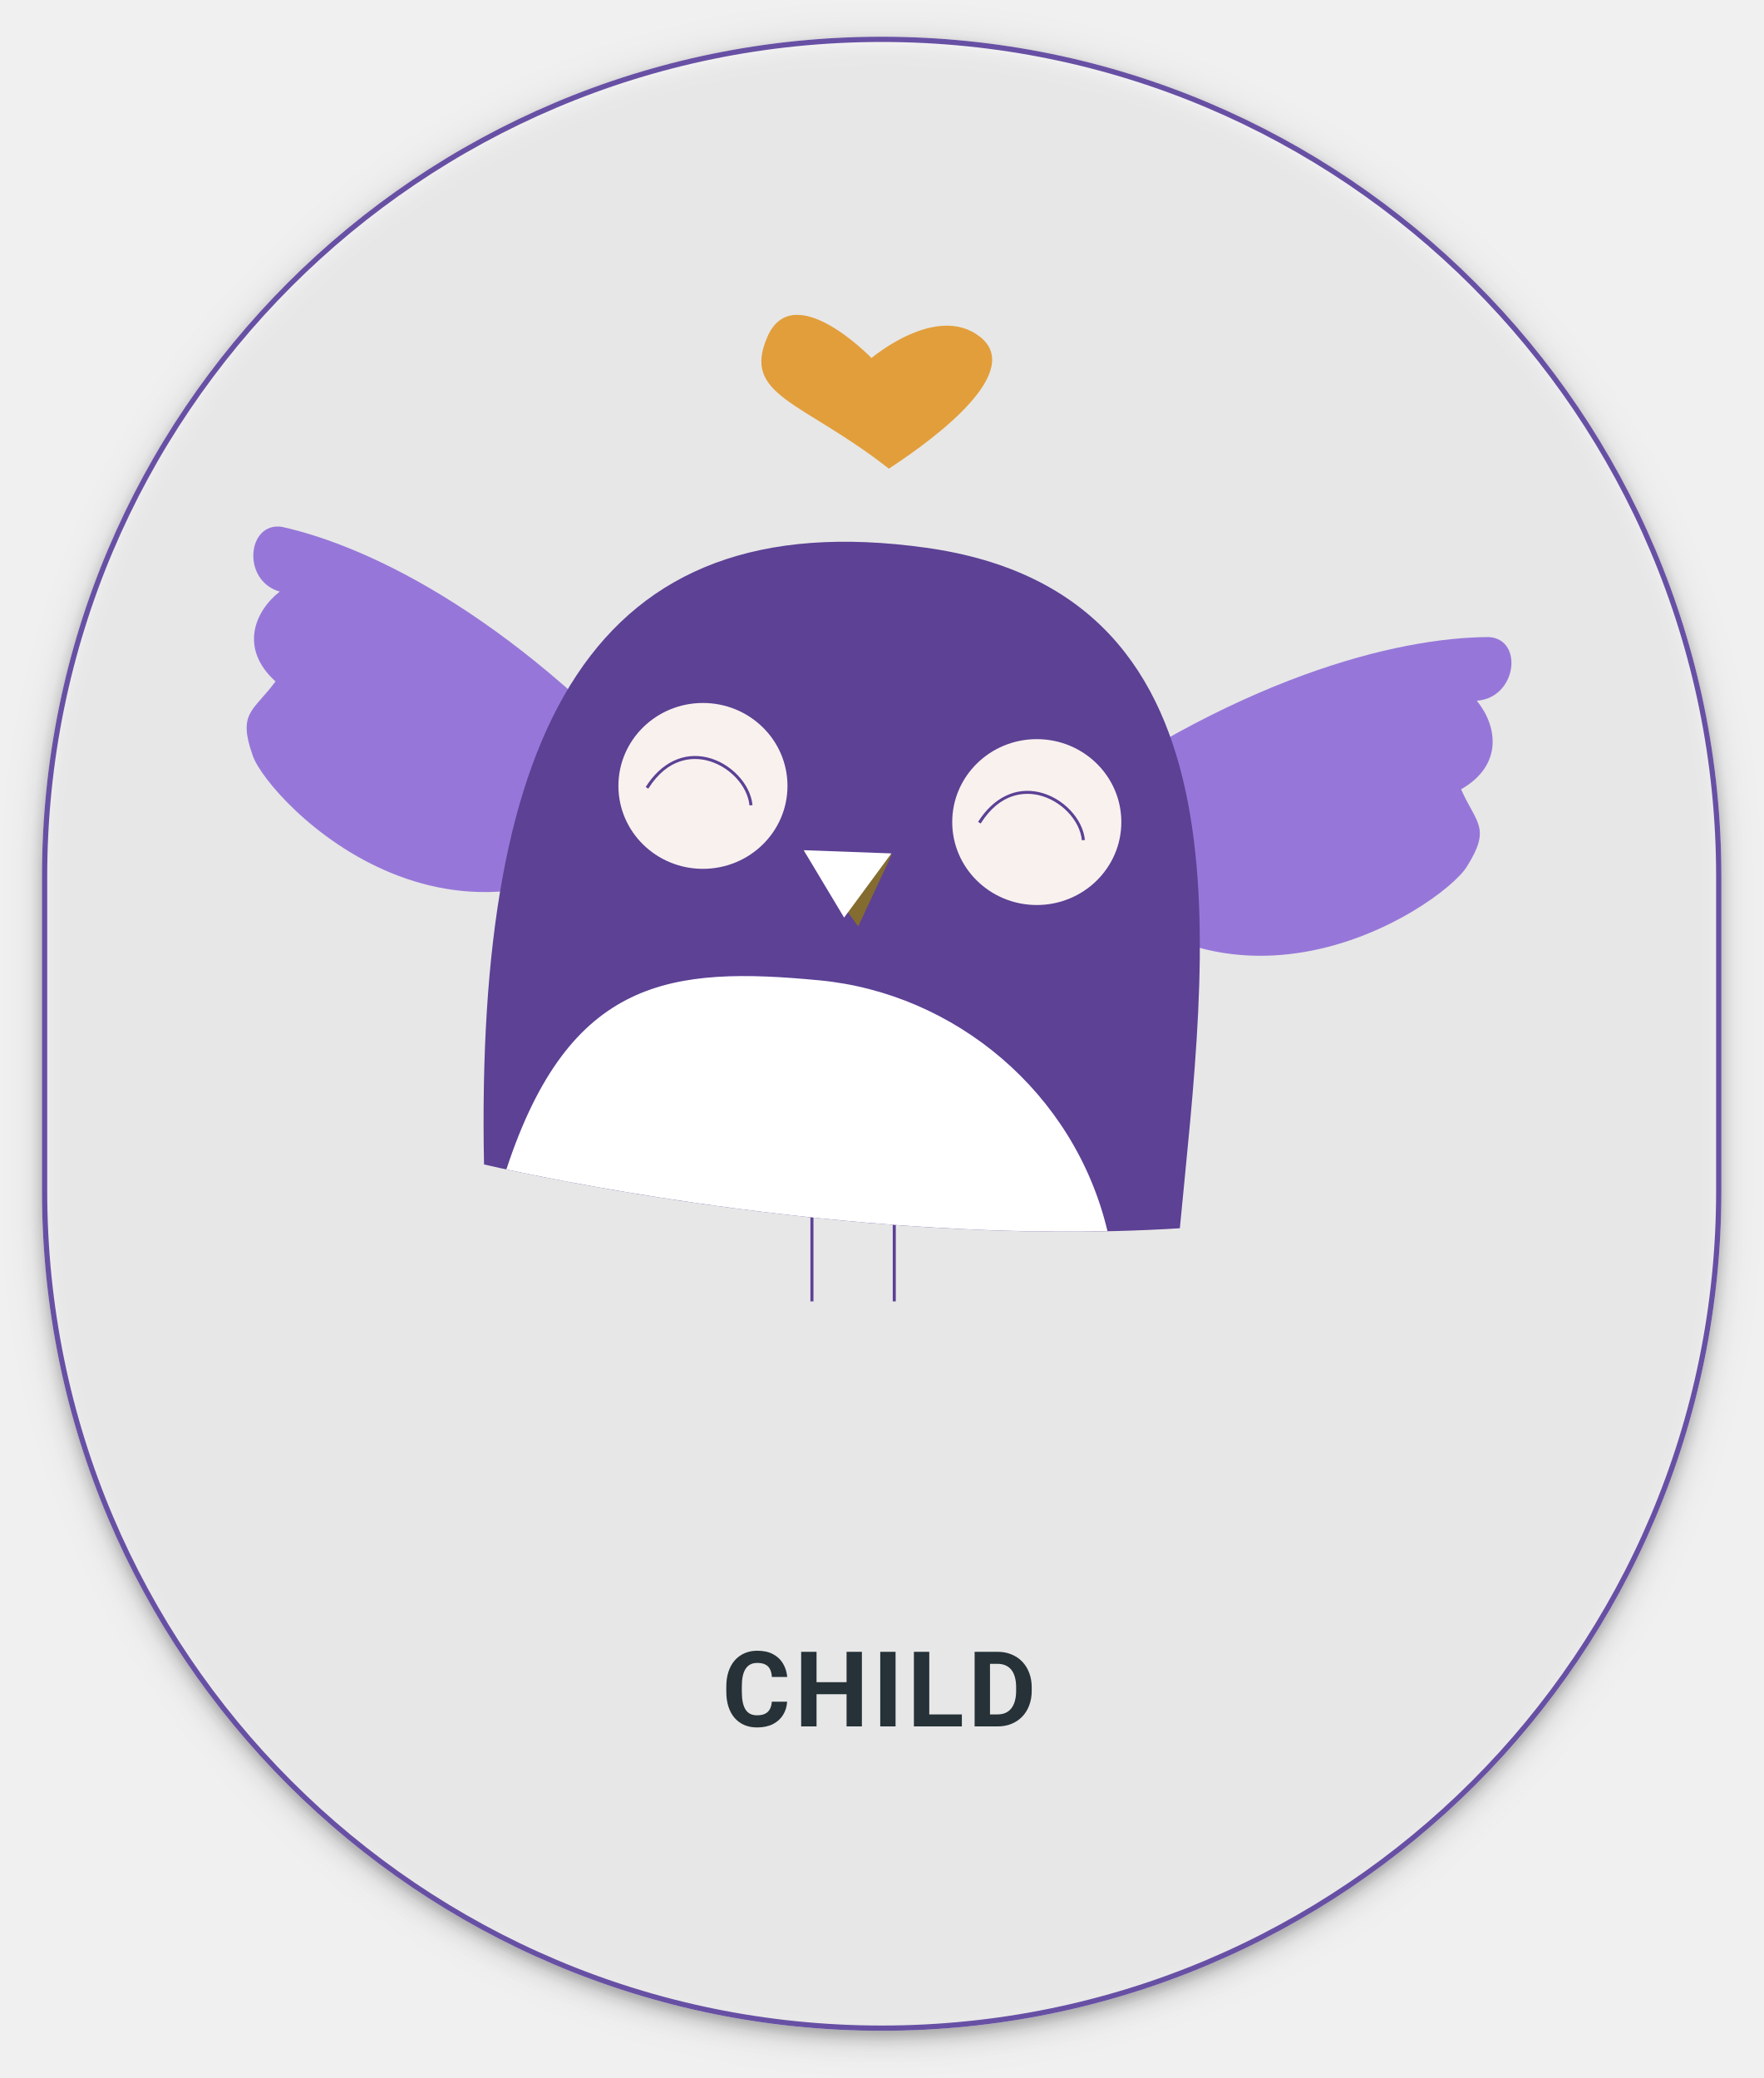
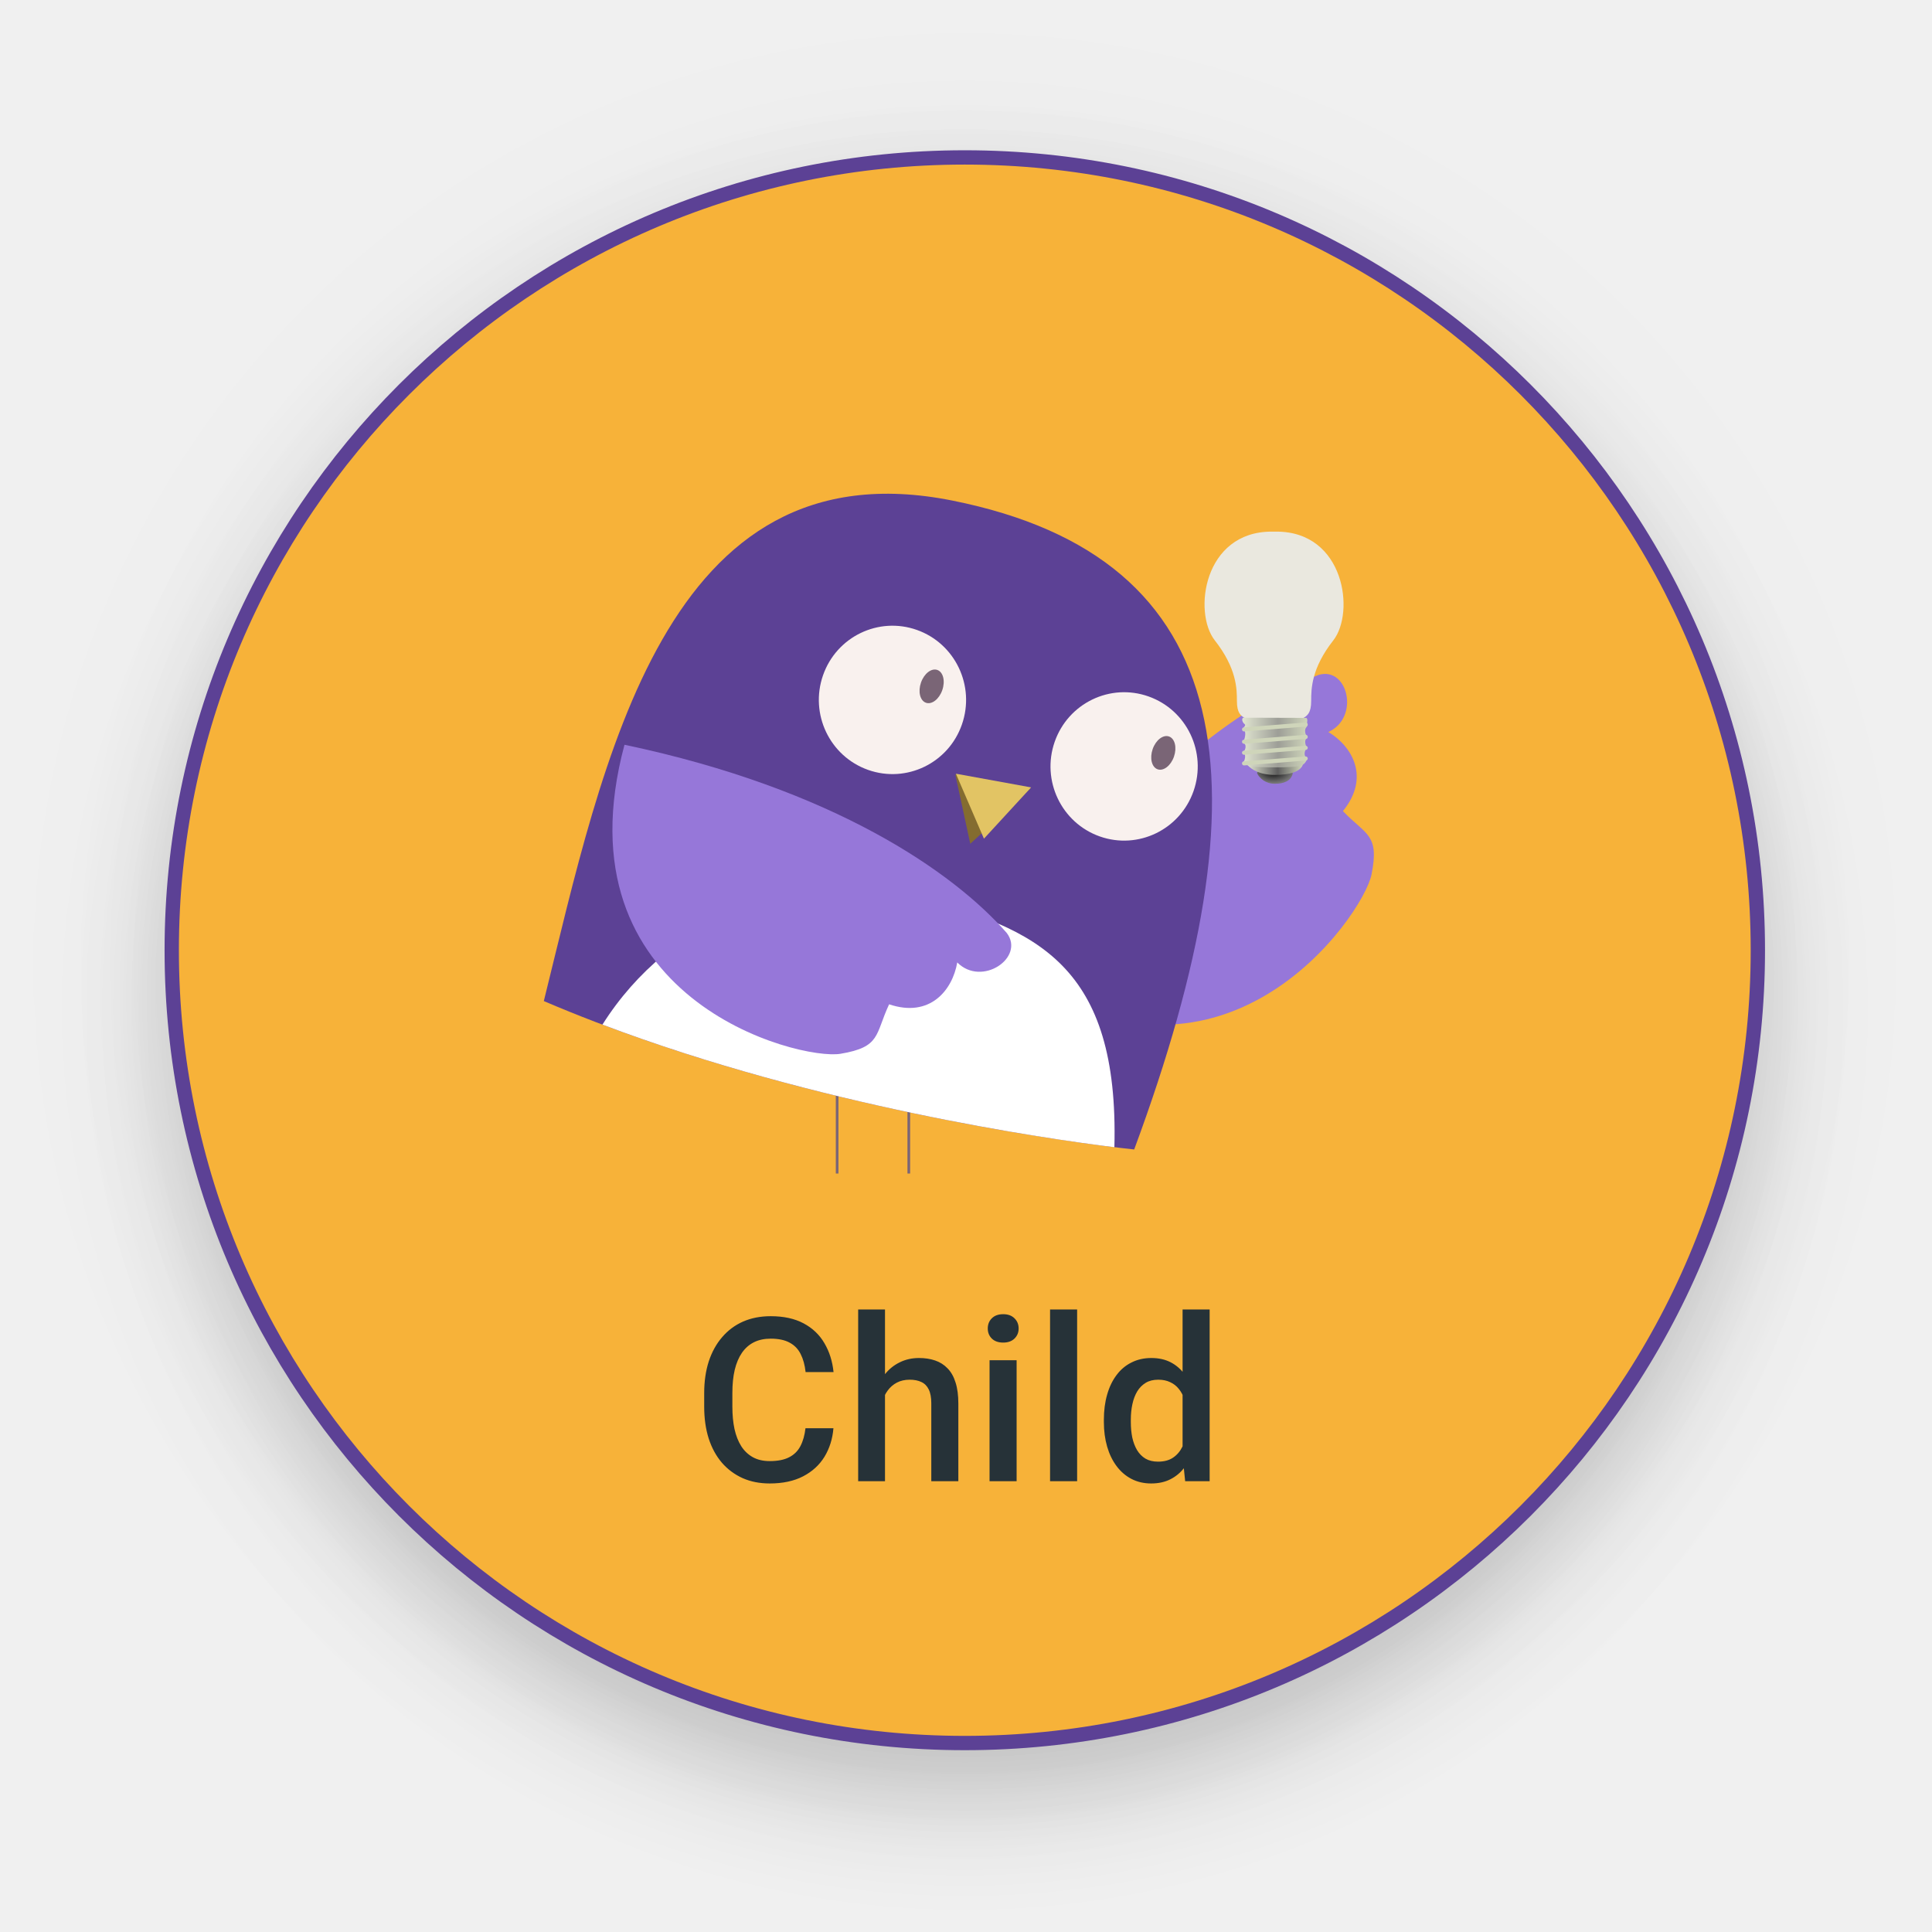
- <svg xmlns="http://www.w3.org/2000/svg" width="336" height="396" viewBox="0 0 336 396" fill="none">
-   <g filter="url(#filter0_ddd_489_1700)">
-     <rect x="8" y="7" width="320" height="380" rx="160" fill="white" fill-opacity="0.75" />
-     <path d="M129.778 153.077C99.319 118.143 70.856 104.197 53.703 100.399C47.103 99.422 45.985 110.639 53.302 112.74C48.546 116.47 45.543 123.557 52.498 129.862C48.249 135.619 45.211 135.744 48.197 144.094C51.224 152.558 88.44 192.106 129.772 153.077H129.778Z" fill="#9677D9" />
-     <path d="M197.842 156.684C235.28 129.043 266.152 121.47 283.73 121.401C290.389 121.847 289.003 133.04 281.396 133.532C285.214 138.18 286.588 145.736 278.404 150.413C281.285 156.935 284.219 157.701 279.463 165.216C274.644 172.84 229.587 203.548 197.836 156.673L197.842 156.684Z" fill="#9677D9" />
-     <path d="M170.691 230.576H170.109V248H170.691V230.576Z" fill="#5C4195" />
-     <path d="M155.004 230.576H154.422V248H155.004V230.576Z" fill="#5C4195" />
-     <path d="M224.816 234.066C229.769 181.787 240.095 113.301 176.488 104.386C112.881 95.465 90.576 138.829 92.229 221.907C92.229 221.907 160.382 238.12 224.816 234.066Z" fill="#5C4195" />
-     <path d="M181.445 156.658C181.445 147.931 188.657 140.855 197.557 140.855C206.456 140.855 213.668 147.931 213.668 156.658C213.668 165.384 206.456 172.466 197.557 172.466C188.657 172.466 181.445 165.39 181.445 156.658Z" fill="#F9F1EE" />
-     <path d="M117.836 149.765C117.836 141.039 125.048 133.963 133.941 133.963C142.835 133.963 150.053 141.039 150.053 149.765C150.053 158.492 142.841 165.573 133.941 165.573C125.042 165.573 117.836 158.497 117.836 149.765Z" fill="#F9F1EE" />
-     <path d="M169.93 162.837L163.521 176.555L153.219 162.295L169.93 162.837Z" fill="#846C30" />
-     <path d="M169.851 162.632L160.841 174.865L153.141 162.021L169.851 162.632Z" fill="white" />
-     <path d="M211.025 234.624C160.555 235.681 110.97 225.967 96.488 222.854C108.537 186.172 127.995 184.145 156.12 186.818C181.882 189.262 204.739 208.114 211.031 234.624H211.025Z" fill="white" />
-     <path d="M206.149 160.13C205.771 156.275 202.139 152.494 197.884 151.523C195.393 150.958 190.661 150.906 186.866 156.932L186.371 156.629C189.281 152.003 193.525 149.941 198.012 150.964C202.494 151.986 206.324 155.984 206.726 160.073L206.143 160.13H206.149Z" fill="#5C4195" />
-     <path d="M142.813 153.488C142.435 149.633 138.803 145.853 134.548 144.882C132.063 144.316 127.325 144.265 123.53 150.29L123.035 149.987C125.945 145.361 130.189 143.3 134.676 144.322C139.158 145.344 142.988 149.342 143.39 153.431L142.808 153.488H142.813Z" fill="#5C4195" />
-     <path d="M169.371 89.313C152.841 76.338 141.269 75.527 146.229 64.174C151.188 52.82 166.065 68.228 166.065 68.228C166.065 68.228 178.463 57.686 186.728 64.174C194.993 70.661 179.289 82.826 169.371 89.313Z" fill="#E29E3B" />
-     <path d="M147.066 324.283H149.986C149.928 325.24 149.664 326.09 149.195 326.832C148.733 327.574 148.085 328.154 147.252 328.57C146.425 328.987 145.429 329.195 144.264 329.195C143.352 329.195 142.535 329.039 141.812 328.727C141.09 328.408 140.471 327.952 139.957 327.359C139.449 326.767 139.062 326.051 138.795 325.211C138.528 324.371 138.395 323.43 138.395 322.389V321.402C138.395 320.361 138.531 319.42 138.805 318.58C139.085 317.734 139.482 317.014 139.996 316.422C140.517 315.829 141.139 315.374 141.861 315.055C142.584 314.736 143.391 314.576 144.283 314.576C145.468 314.576 146.467 314.791 147.281 315.221C148.102 315.65 148.736 316.243 149.186 316.998C149.641 317.753 149.915 318.613 150.006 319.576H147.076C147.044 319.003 146.93 318.518 146.734 318.121C146.539 317.717 146.243 317.415 145.846 317.213C145.455 317.005 144.934 316.9 144.283 316.9C143.795 316.9 143.368 316.992 143.004 317.174C142.639 317.356 142.333 317.633 142.086 318.004C141.839 318.375 141.653 318.844 141.529 319.41C141.412 319.97 141.354 320.628 141.354 321.383V322.389C141.354 323.124 141.409 323.772 141.52 324.332C141.63 324.885 141.799 325.354 142.027 325.738C142.262 326.116 142.561 326.402 142.926 326.598C143.297 326.786 143.743 326.881 144.264 326.881C144.876 326.881 145.38 326.783 145.777 326.588C146.174 326.393 146.477 326.103 146.686 325.719C146.9 325.335 147.027 324.856 147.066 324.283ZM162.143 320.572V322.857H154.721V320.572H162.143ZM155.59 314.781V329H152.66V314.781H155.59ZM164.232 314.781V329H161.312V314.781H164.232ZM170.646 314.781V329H167.727V314.781H170.646ZM183.281 326.715V329H176.123V326.715H183.281ZM177.07 314.781V329H174.141V314.781H177.07ZM190.076 329H186.98L187 326.715H190.076C190.844 326.715 191.492 326.542 192.02 326.197C192.547 325.846 192.944 325.335 193.211 324.664C193.484 323.993 193.621 323.183 193.621 322.232V321.539C193.621 320.81 193.543 320.169 193.387 319.615C193.237 319.062 193.012 318.596 192.713 318.219C192.413 317.841 192.046 317.558 191.609 317.369C191.173 317.174 190.672 317.076 190.105 317.076H186.922V314.781H190.105C191.056 314.781 191.925 314.944 192.713 315.27C193.507 315.589 194.194 316.048 194.773 316.646C195.353 317.245 195.799 317.962 196.111 318.795C196.43 319.622 196.59 320.543 196.59 321.559V322.232C196.59 323.242 196.43 324.163 196.111 324.996C195.799 325.829 195.353 326.546 194.773 327.145C194.201 327.737 193.514 328.196 192.713 328.521C191.919 328.84 191.04 329 190.076 329ZM188.641 314.781V329H185.711V314.781H188.641Z" fill="#263238" />
-     <rect x="8.5" y="7.5" width="319" height="379" rx="159.5" stroke="#6750A4" />
+ <svg xmlns="http://www.w3.org/2000/svg" width="135" height="135" viewBox="0 0 135 135" fill="none">
+   <g filter="url(#filter0_ddd_817_53576)">
+     <path d="M67.416 121.796C98.021 121.796 122.832 96.993 122.832 66.398C122.832 35.802 98.021 11 67.416 11C36.81 11 12 35.802 12 66.398C12 96.993 36.81 121.796 67.416 121.796Z" fill="#F7B239" />
+     <path d="M67.416 121.796C98.021 121.796 122.832 96.993 122.832 66.398C122.832 35.802 98.021 11 67.416 11C36.81 11 12 35.802 12 66.398C12 96.993 36.81 121.796 67.416 121.796Z" stroke="#5C4195" />
  </g>
+   <path d="M56.284 99.798H58.237C58.175 100.543 57.966 101.207 57.612 101.791C57.258 102.369 56.761 102.824 56.12 103.158C55.479 103.491 54.701 103.658 53.784 103.658C53.081 103.658 52.448 103.533 51.886 103.283C51.323 103.028 50.841 102.668 50.44 102.205C50.039 101.736 49.732 101.171 49.518 100.509C49.31 99.848 49.206 99.108 49.206 98.29V97.345C49.206 96.528 49.313 95.788 49.526 95.126C49.745 94.465 50.057 93.9 50.464 93.431C50.87 92.957 51.357 92.595 51.925 92.345C52.498 92.095 53.141 91.97 53.854 91.97C54.761 91.97 55.526 92.137 56.151 92.47C56.776 92.803 57.261 93.264 57.604 93.853C57.953 94.442 58.167 95.116 58.245 95.876H56.292C56.24 95.387 56.125 94.968 55.948 94.619C55.776 94.27 55.521 94.004 55.182 93.822C54.844 93.634 54.401 93.54 53.854 93.54C53.406 93.54 53.016 93.624 52.682 93.79C52.349 93.957 52.07 94.202 51.846 94.525C51.623 94.848 51.453 95.246 51.339 95.72C51.229 96.189 51.175 96.725 51.175 97.33V98.29C51.175 98.863 51.224 99.384 51.323 99.853C51.427 100.317 51.583 100.715 51.792 101.048C52.005 101.382 52.276 101.639 52.604 101.822C52.932 102.004 53.326 102.095 53.784 102.095C54.341 102.095 54.792 102.007 55.136 101.83C55.484 101.653 55.748 101.395 55.925 101.056C56.107 100.712 56.227 100.293 56.284 99.798ZM61.84 91.501V103.501H59.965V91.501H61.84ZM61.512 98.962L60.903 98.955C60.908 98.371 60.989 97.832 61.145 97.337C61.306 96.843 61.53 96.413 61.817 96.048C62.108 95.678 62.457 95.395 62.864 95.197C63.27 94.994 63.72 94.892 64.215 94.892C64.632 94.892 65.007 94.949 65.34 95.064C65.679 95.178 65.97 95.363 66.215 95.619C66.46 95.869 66.645 96.197 66.77 96.603C66.9 97.004 66.965 97.494 66.965 98.072V103.501H65.075V98.056C65.075 97.65 65.015 97.327 64.895 97.087C64.78 96.848 64.611 96.676 64.387 96.572C64.163 96.462 63.89 96.408 63.567 96.408C63.228 96.408 62.929 96.475 62.668 96.611C62.413 96.746 62.2 96.931 62.028 97.165C61.856 97.4 61.726 97.671 61.637 97.978C61.554 98.285 61.512 98.613 61.512 98.962ZM71.037 95.048V103.501H69.146V95.048H71.037ZM69.021 92.83C69.021 92.543 69.115 92.306 69.303 92.119C69.495 91.926 69.761 91.83 70.1 91.83C70.433 91.83 70.696 91.926 70.889 92.119C71.081 92.306 71.178 92.543 71.178 92.83C71.178 93.111 71.081 93.345 70.889 93.533C70.696 93.72 70.433 93.814 70.1 93.814C69.761 93.814 69.495 93.72 69.303 93.533C69.115 93.345 69.021 93.111 69.021 92.83ZM75.265 91.501V103.501H73.374V91.501H75.265ZM82.634 101.751V91.501H84.525V103.501H82.814L82.634 101.751ZM77.134 99.369V99.205C77.134 98.564 77.209 97.981 77.361 97.455C77.511 96.923 77.73 96.468 78.017 96.087C78.303 95.702 78.652 95.408 79.064 95.205C79.475 94.996 79.939 94.892 80.454 94.892C80.965 94.892 81.413 94.991 81.798 95.189C82.183 95.387 82.511 95.671 82.782 96.04C83.053 96.405 83.269 96.843 83.431 97.353C83.592 97.858 83.707 98.421 83.775 99.04V99.564C83.707 100.168 83.592 100.72 83.431 101.22C83.269 101.72 83.053 102.153 82.782 102.517C82.511 102.882 82.181 103.163 81.79 103.361C81.405 103.559 80.954 103.658 80.439 103.658C79.928 103.658 79.467 103.551 79.056 103.337C78.65 103.124 78.303 102.824 78.017 102.439C77.73 102.054 77.511 101.6 77.361 101.08C77.209 100.554 77.134 99.983 77.134 99.369ZM79.017 99.205V99.369C79.017 99.754 79.051 100.113 79.118 100.447C79.191 100.78 79.303 101.074 79.454 101.33C79.605 101.58 79.801 101.778 80.04 101.923C80.285 102.064 80.577 102.134 80.915 102.134C81.342 102.134 81.694 102.041 81.97 101.853C82.246 101.666 82.462 101.413 82.618 101.095C82.78 100.772 82.889 100.413 82.946 100.017V98.603C82.915 98.296 82.85 98.009 82.751 97.744C82.657 97.478 82.53 97.246 82.368 97.048C82.207 96.845 82.006 96.689 81.767 96.58C81.532 96.465 81.254 96.408 80.931 96.408C80.587 96.408 80.295 96.481 80.056 96.626C79.816 96.772 79.618 96.973 79.462 97.228C79.311 97.483 79.199 97.78 79.126 98.119C79.053 98.457 79.017 98.819 79.017 99.205Z" fill="#263238" />
+   <path d="M70.439 67.632C78.51 54.938 86.888 49.15 92.141 47.159C94.186 46.55 95.04 50.144 92.82 51.15C94.49 52.152 95.758 54.32 93.838 56.676C95.44 58.358 96.406 58.264 95.836 61.109C95.258 63.991 85.254 78.483 70.439 67.634V67.632Z" fill="#9677D9" />
+   <path d="M58.588 76.288H58.402V82.001H58.588V76.288Z" fill="#7A6576" />
+   <path d="M63.596 76.288H63.41V82.001H63.596V76.288Z" fill="#7A6576" />
+   <path d="M38 69.95C42.142 53.247 46.415 30.957 66.537 34.976C86.661 38.997 88.705 54.79 79.252 80.32C79.252 80.32 56.974 78.072 38 69.95Z" fill="#5C4195" />
+   <path d="M67.215 50.623C68.156 47.923 66.745 44.965 64.065 44.016C61.386 43.068 58.45 44.488 57.509 47.188C56.567 49.891 57.977 52.848 60.659 53.797C63.339 54.745 66.275 53.326 67.215 50.623Z" fill="#F9F1EE" />
+   <path d="M65.843 48.222C65.622 48.857 65.111 49.251 64.701 49.105C64.288 48.959 64.134 48.329 64.355 47.694C64.576 47.061 65.087 46.668 65.498 46.814C65.908 46.96 66.063 47.59 65.843 48.222Z" fill="#7A6576" />
+   <path d="M83.402 55.271C84.343 52.571 82.934 49.614 80.254 48.664C77.572 47.715 74.638 49.136 73.696 51.837C72.756 54.539 74.164 57.496 76.846 58.446C79.526 59.393 82.46 57.972 83.402 55.271Z" fill="#F9F1EE" />
+   <path d="M82.032 52.871C81.811 53.506 81.3 53.899 80.889 53.755C80.477 53.609 80.324 52.979 80.543 52.344C80.763 51.712 81.274 51.318 81.686 51.462C82.099 51.608 82.251 52.238 82.032 52.871Z" fill="#7A6576" />
+   <path d="M66.754 54.123L67.798 58.959L72.004 55.101L66.754 54.123Z" fill="#846C30" />
+   <path d="M66.795 54.063L68.754 58.603L72.049 55.02L66.795 54.063Z" fill="#E2C464" />
+   <path d="M42.096 71.596C57.186 77.3 73.169 79.582 77.869 80.162C78.194 67.528 72.55 64.826 63.79 62.656C55.766 60.665 46.849 64.062 42.096 71.596Z" fill="white" />
+   <path d="M43.639 52.041C58.283 55.123 66.632 60.953 70.349 65.193C71.642 66.901 68.612 68.986 66.889 67.251C66.556 69.18 64.995 71.145 62.128 70.177C61.137 72.284 61.568 73.16 58.729 73.634C55.848 74.115 38.852 69.853 43.637 52.039L43.639 52.041Z" fill="#9677D9" />
+   <path d="M88.859 37.147C84.09 37.147 83.356 42.799 84.885 44.747C86.415 46.696 86.43 48.131 86.43 48.977C86.43 49.824 86.699 50.02 87.03 50.202H91.02C91.349 50.02 91.62 49.824 91.62 48.977C91.62 48.131 91.635 46.696 93.165 44.747C94.694 42.797 93.96 37.147 89.191 37.147H88.859Z" fill="#EAE8DF" />
+   <path d="M87.838 54.034C88.02 54.386 88.418 54.764 89.081 54.764C89.745 54.764 90.209 54.543 90.324 54.073C90.441 53.603 87.886 53.447 87.836 54.034H87.838Z" fill="url(#paint0_radial_817_53576)" />
+   <path d="M87.141 53.42C87.425 53.772 88.047 54.15 89.083 54.15C90.118 54.15 90.843 53.929 91.025 53.459C91.207 52.989 87.219 52.831 87.141 53.42Z" fill="url(#paint1_linear_817_53576)" />
+   <path d="M91.281 50.159C91.424 50.277 91.294 50.498 91.346 50.59C91.398 50.681 91.32 50.76 91.242 50.876C91.164 50.994 91.19 51.281 91.294 51.398C91.398 51.517 91.394 51.552 91.274 51.633C91.153 51.713 91.205 52.052 91.294 52.168C91.385 52.286 91.385 52.168 91.255 52.352C91.125 52.535 91.132 52.833 91.268 52.914C91.404 52.994 91.242 53.331 90.997 53.462C90.791 53.606 89.612 53.62 89.25 53.62H88.91C88.547 53.62 87.369 53.606 87.163 53.462C86.948 53.397 86.778 53.281 86.882 53.228C86.987 53.176 87.052 52.758 86.96 52.693C86.869 52.627 86.862 52.537 86.944 52.459C87.025 52.38 87.087 52.078 86.966 51.975C86.845 51.87 86.845 51.82 86.908 51.741C86.974 51.663 87.078 51.193 86.96 51.063C86.843 50.932 86.791 50.998 86.882 50.867C86.974 50.736 87.064 50.672 86.948 50.58C86.83 50.488 86.728 50.241 86.869 50.149L91.285 50.163L91.281 50.159Z" fill="url(#paint2_linear_817_53576)" />
+   <path d="M91.38 50.616C91.374 50.537 91.305 50.477 91.227 50.485L86.916 50.826C86.838 50.831 86.778 50.901 86.786 50.979C86.791 51.058 86.86 51.118 86.938 51.111L91.25 50.77C91.328 50.764 91.387 50.695 91.38 50.616Z" fill="#CFD5BA" />
+   <path d="M91.38 51.477C91.374 51.399 91.305 51.339 91.227 51.346L86.916 51.687C86.838 51.693 86.778 51.762 86.786 51.841C86.791 51.919 86.86 51.979 86.938 51.972L91.25 51.631C91.328 51.625 91.387 51.556 91.38 51.477Z" fill="#CFD5BA" />
+   <path d="M91.38 52.247C91.374 52.168 91.305 52.108 91.227 52.114L86.916 52.455C86.838 52.461 86.778 52.53 86.786 52.608C86.791 52.687 86.86 52.747 86.938 52.74L91.25 52.399C91.328 52.393 91.387 52.324 91.38 52.245V52.247Z" fill="#CFD5BA" />
+   <path d="M91.38 52.991C91.374 52.912 91.305 52.852 91.227 52.859L86.916 53.2C86.838 53.206 86.778 53.275 86.786 53.354C86.791 53.433 86.86 53.492 86.938 53.485L91.25 53.144C91.328 53.139 91.387 53.069 91.38 52.991Z" fill="#CFD5BA" />
  <defs>
-     <filter id="filter0_ddd_489_1700" x="0" y="0" width="336" height="396" filterUnits="userSpaceOnUse" color-interpolation-filters="sRGB">
+     <filter id="filter0_ddd_817_53576" x="0" y="0" width="134.832" height="134.795" filterUnits="userSpaceOnUse" color-interpolation-filters="sRGB">
      <feFlood flood-opacity="0" result="BackgroundImageFix" />
      <feColorMatrix in="SourceAlpha" type="matrix" values="0 0 0 0 0 0 0 0 0 0 0 0 0 0 0 0 0 0 127 0" result="hardAlpha" />
      <feOffset dy="1" />
+       <feGaussianBlur stdDeviation="6" />
+       <feColorMatrix type="matrix" values="0 0 0 0 0 0 0 0 0 0 0 0 0 0 0 0 0 0 0.04 0" />
+       <feBlend mode="normal" in2="BackgroundImageFix" result="effect1_dropShadow_817_53576" />
+       <feColorMatrix in="SourceAlpha" type="matrix" values="0 0 0 0 0 0 0 0 0 0 0 0 0 0 0 0 0 0 127 0" result="hardAlpha" />
+       <feOffset dy="4" />
      <feGaussianBlur stdDeviation="4" />
+       <feColorMatrix type="matrix" values="0 0 0 0 0 0 0 0 0 0 0 0 0 0 0 0 0 0 0.08 0" />
+       <feBlend mode="normal" in2="effect1_dropShadow_817_53576" result="effect2_dropShadow_817_53576" />
+       <feColorMatrix in="SourceAlpha" type="matrix" values="0 0 0 0 0 0 0 0 0 0 0 0 0 0 0 0 0 0 127 0" result="hardAlpha" />
+       <feOffset dy="3" />
+       <feGaussianBlur stdDeviation="3" />
      <feColorMatrix type="matrix" values="0 0 0 0 0 0 0 0 0 0 0 0 0 0 0 0 0 0 0.1 0" />
-       <feBlend mode="normal" in2="BackgroundImageFix" result="effect1_dropShadow_489_1700" />
-       <feColorMatrix in="SourceAlpha" type="matrix" values="0 0 0 0 0 0 0 0 0 0 0 0 0 0 0 0 0 0 127 0" result="hardAlpha" />
-       <feOffset dy="2" />
-       <feGaussianBlur stdDeviation="2" />
-       <feColorMatrix type="matrix" values="0 0 0 0 0 0 0 0 0 0 0 0 0 0 0 0 0 0 0.12 0" />
-       <feBlend mode="normal" in2="effect1_dropShadow_489_1700" result="effect2_dropShadow_489_1700" />
-       <feColorMatrix in="SourceAlpha" type="matrix" values="0 0 0 0 0 0 0 0 0 0 0 0 0 0 0 0 0 0 127 0" result="hardAlpha" />
-       <feOffset dy="1" />
-       <feGaussianBlur stdDeviation="1" />
-       <feColorMatrix type="matrix" values="0 0 0 0 0 0 0 0 0 0 0 0 0 0 0 0 0 0 0.16 0" />
-       <feBlend mode="normal" in2="effect2_dropShadow_489_1700" result="effect3_dropShadow_489_1700" />
-       <feBlend mode="normal" in="SourceGraphic" in2="effect3_dropShadow_489_1700" result="shape" />
+       <feBlend mode="normal" in2="effect2_dropShadow_817_53576" result="effect3_dropShadow_817_53576" />
+       <feBlend mode="normal" in="SourceGraphic" in2="effect3_dropShadow_817_53576" result="shape" />
    </filter>
+     <radialGradient id="paint0_radial_817_53576" cx="0" cy="0" r="1" gradientUnits="userSpaceOnUse" gradientTransform="translate(88.9964 53.9549) rotate(90) scale(0.756598 1.32137)">
+       <stop stop-color="#0F0F0F" />
+       <stop offset="1" stop-color="#757575" />
+     </radialGradient>
+     <linearGradient id="paint1_linear_817_53576" x1="87.141" y1="53.596" x2="91.03" y2="53.596" gradientUnits="userSpaceOnUse">
+       <stop stop-color="#E1E5D1" />
+       <stop offset="0.55" stop-color="#5E5E5E" />
+       <stop offset="1" stop-color="#CFD5BA" />
+     </linearGradient>
+     <linearGradient id="paint2_linear_817_53576" x1="86.797" y1="51.88" x2="91.368" y2="51.88" gradientUnits="userSpaceOnUse">
+       <stop stop-color="#E1E5D1" />
+       <stop offset="0.55" stop-color="#9D9E97" />
+       <stop offset="1" stop-color="#CFD5BA" />
+     </linearGradient>
  </defs>
</svg>
